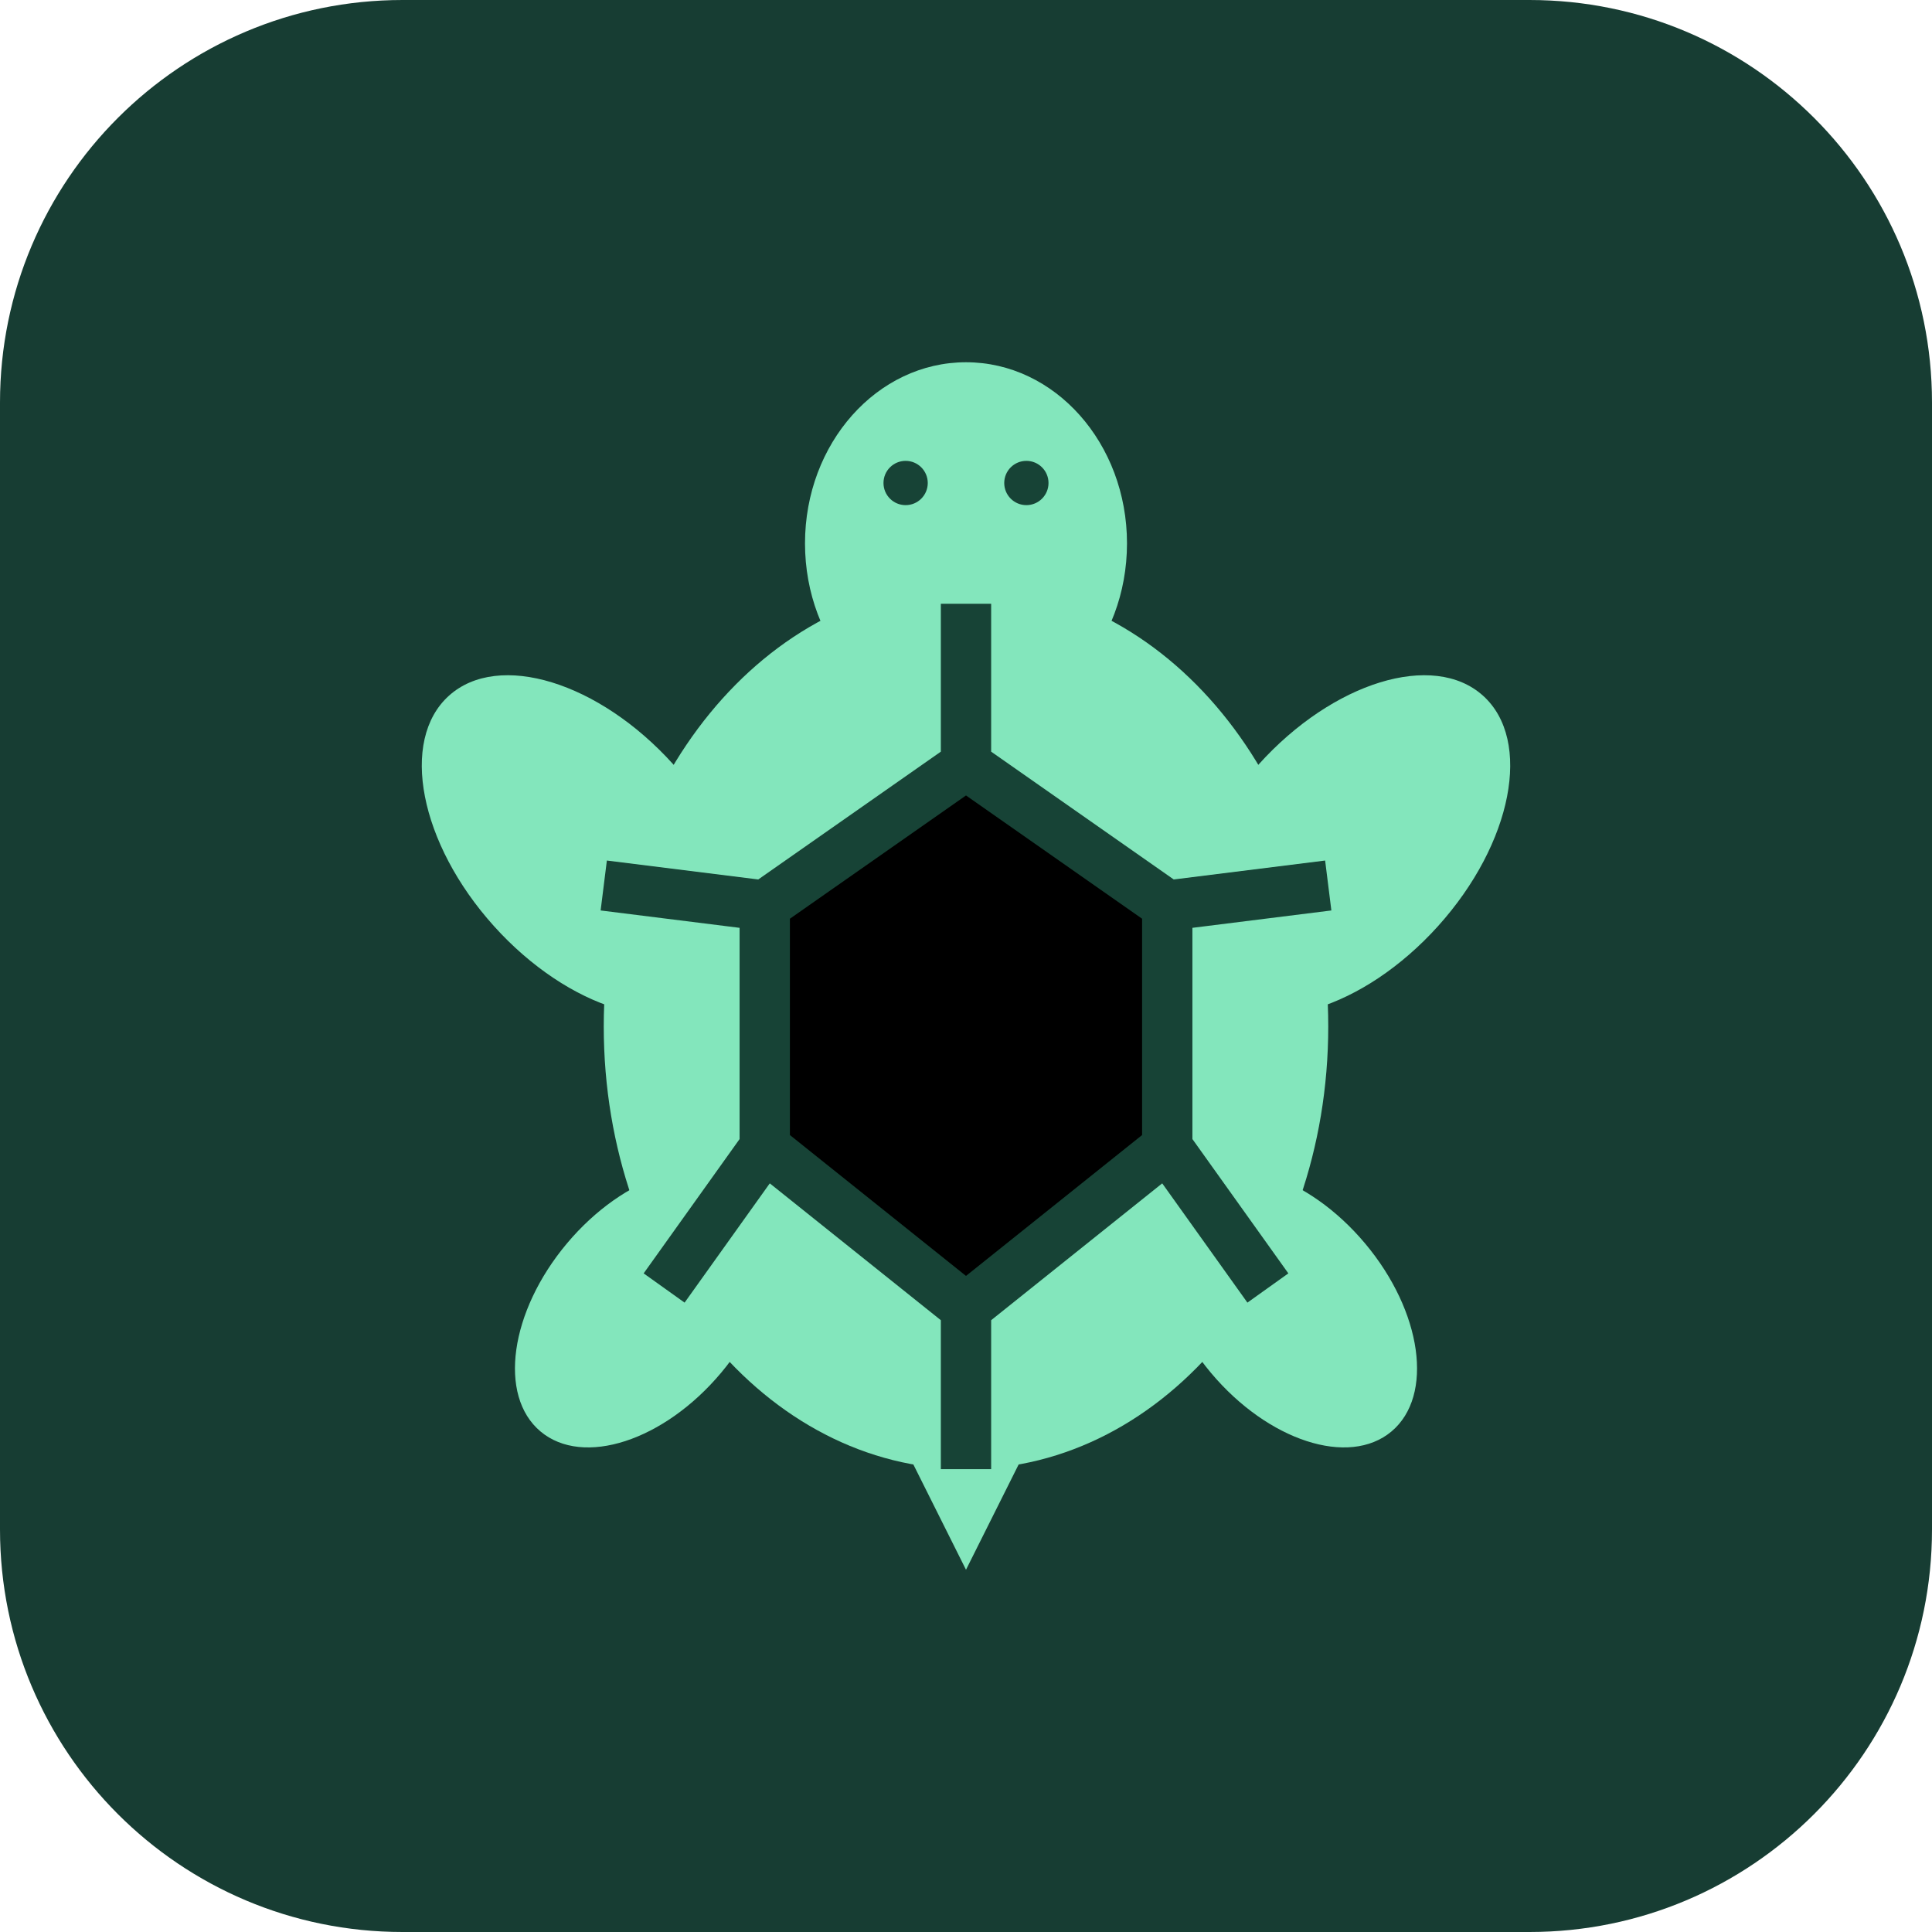
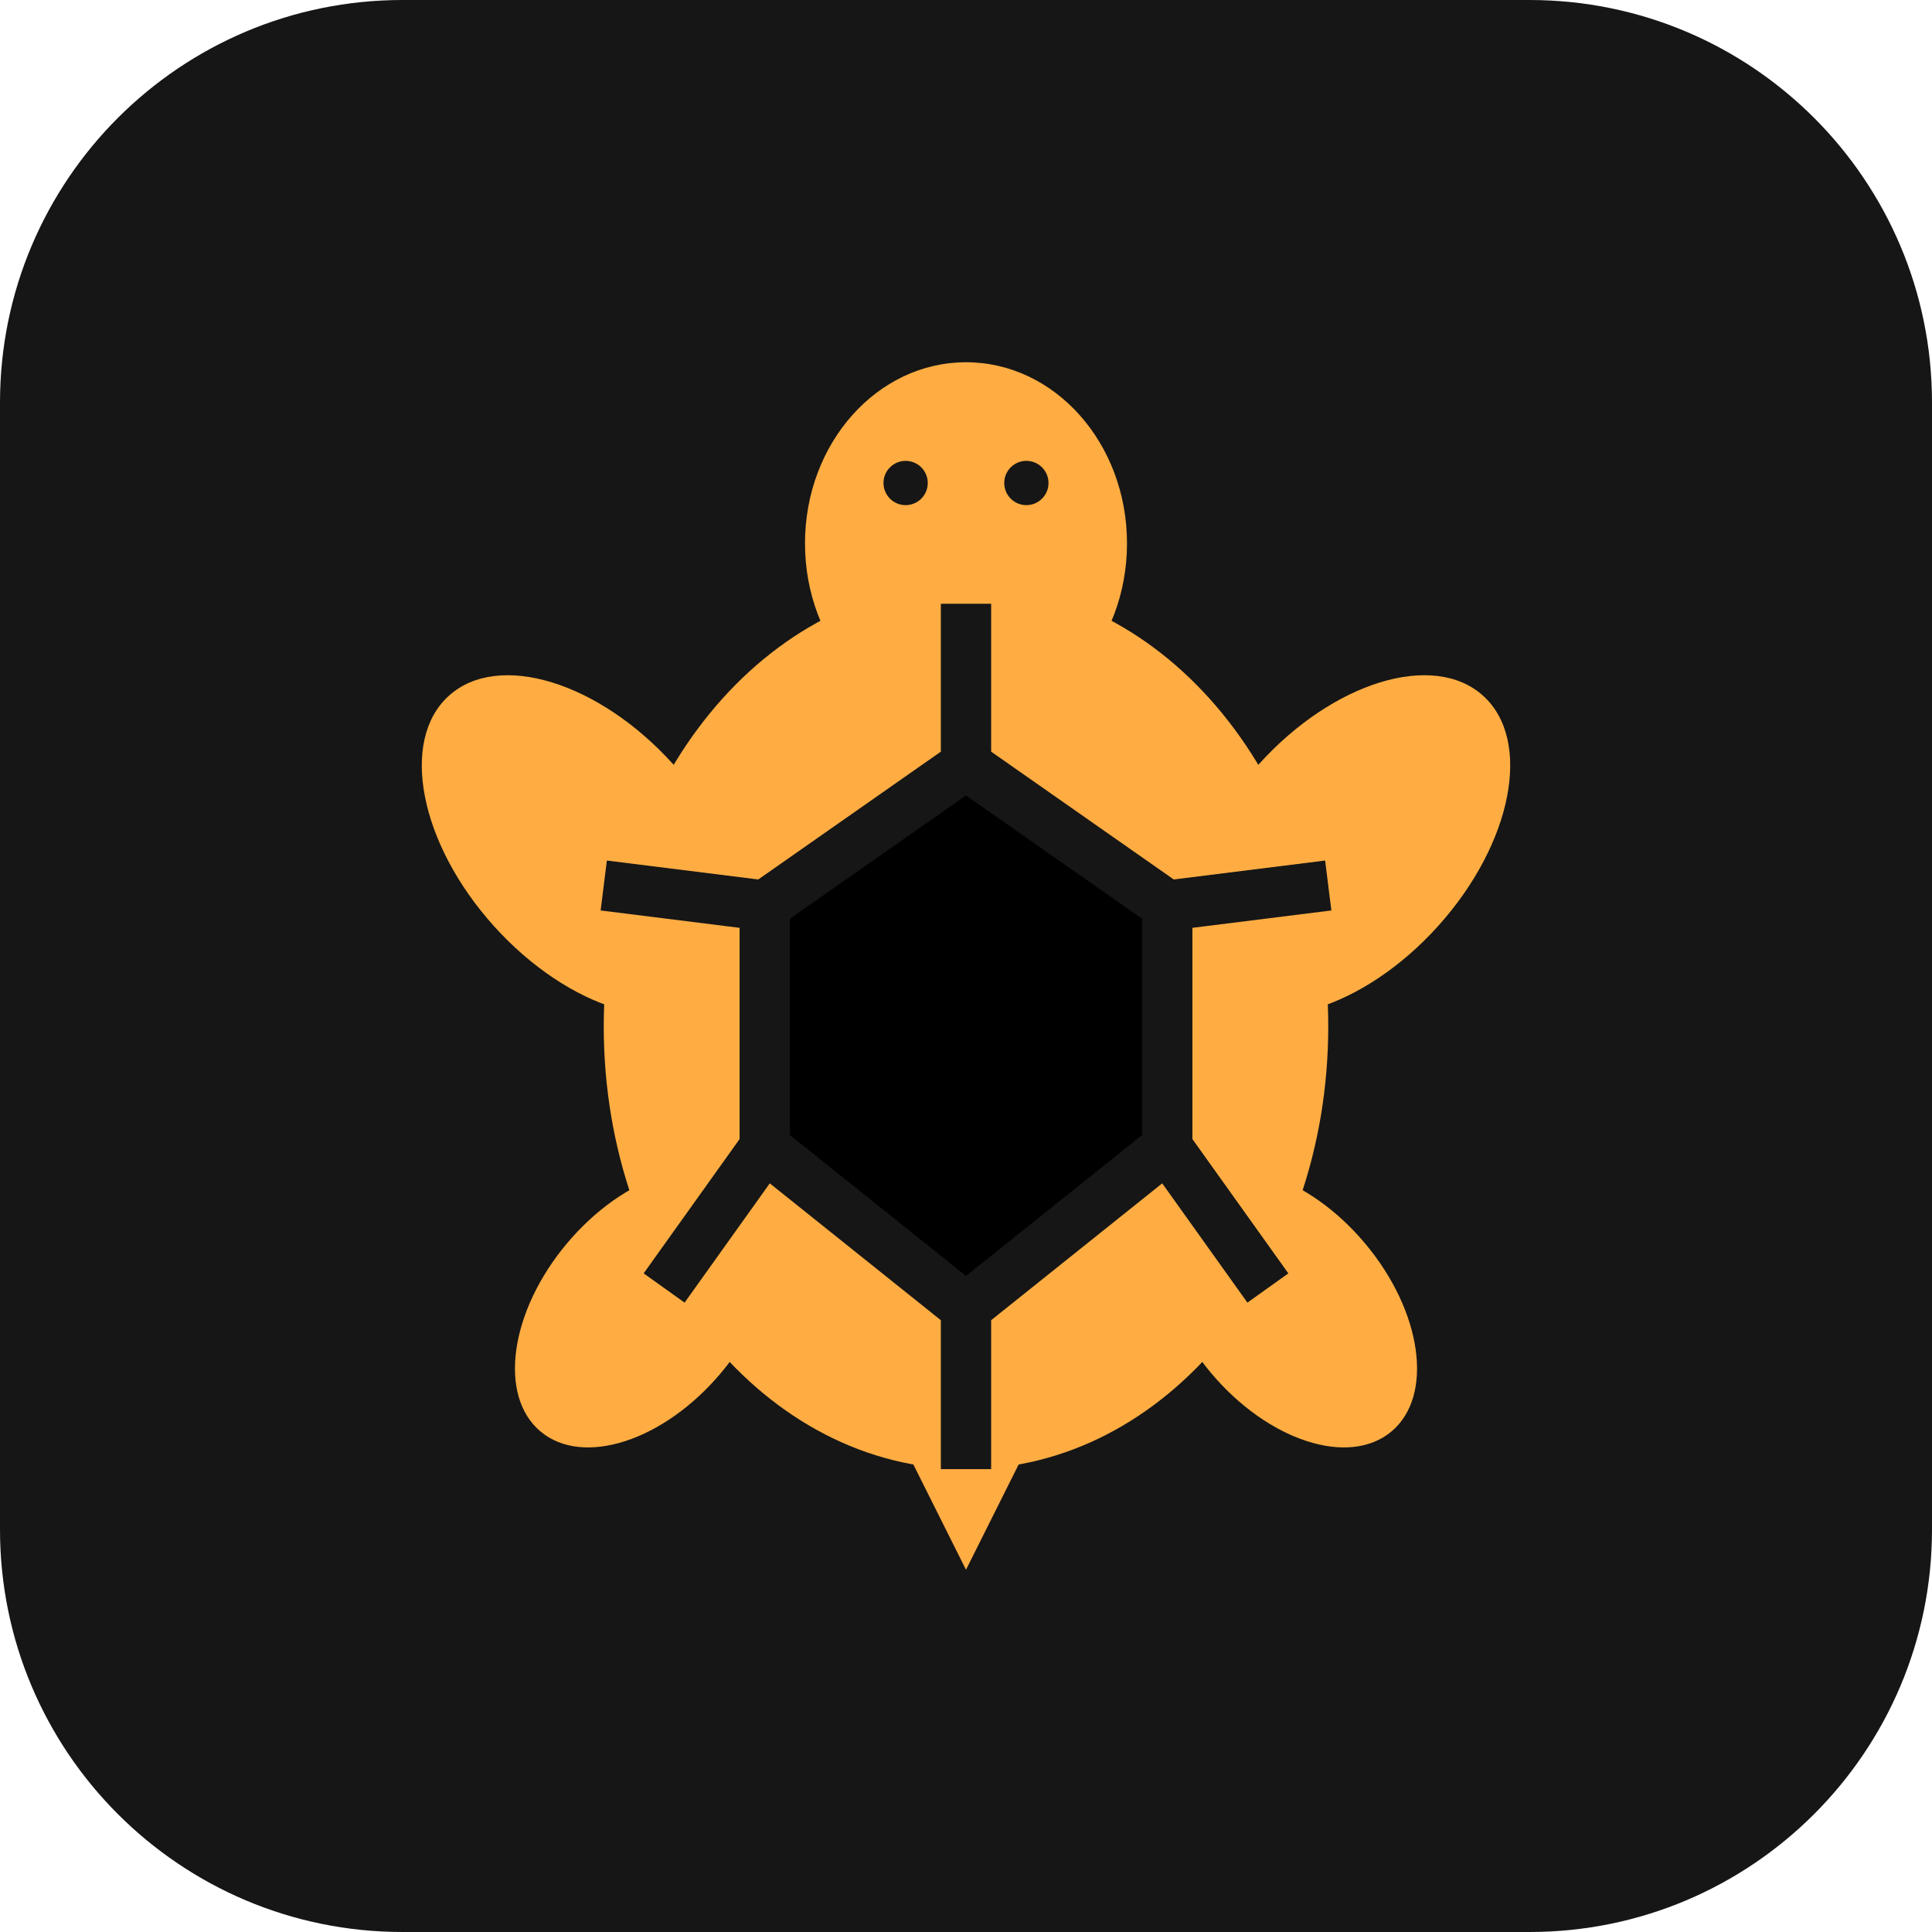
<svg xmlns="http://www.w3.org/2000/svg" viewBox="0 0 96 96">
-   <rect width="96" height="96" rx="20" fill="#173d33" />
+   <rect width="96" height="96" rx="20" fill="#161616" />
  <g transform="translate(16 16)">
-     <g fill="#83e6bc">
+     <g fill="#ffad42">
      <ellipse cx="32" cy="11" rx="8" ry="9" />
      <ellipse cx="13" cy="26" rx="6" ry="10" transform="rotate(-42 13 26)" />
      <ellipse cx="51" cy="26" rx="6" ry="10" transform="rotate(42 51 26)" />
      <ellipse cx="16" cy="49" rx="5" ry="8" transform="rotate(40 16 49)" />
      <ellipse cx="48" cy="49" rx="5" ry="8" transform="rotate(-40 48 49)" />
      <path d="m28 54 4 8 4-8z" />
      <ellipse cx="32" cy="35" rx="18" ry="22" />
    </g>
-     <path d="m32 22 10 7v12l-10 8-10-8V29zM32 14v8M14 28l8 1m20 0 8-1M17 48l5-7m20 0 5 7M32 49v8" stroke="#174336" stroke-width="2.5" stroke-linejoin="round" />
-     <circle cx="29" cy="8" r="1.1" fill="#174336" />
-     <circle cx="35" cy="8" r="1.1" fill="#174336" />
+     <path d="m32 22 10 7v12l-10 8-10-8V29zM32 14v8M14 28l8 1m20 0 8-1M17 48l5-7m20 0 5 7M32 49v8" stroke="#161616" stroke-width="2.5" stroke-linejoin="round" />
+     <circle cx="29" cy="8" r="1.1" fill="#161616" />
+     <circle cx="35" cy="8" r="1.1" fill="#161616" />
  </g>
</svg>
